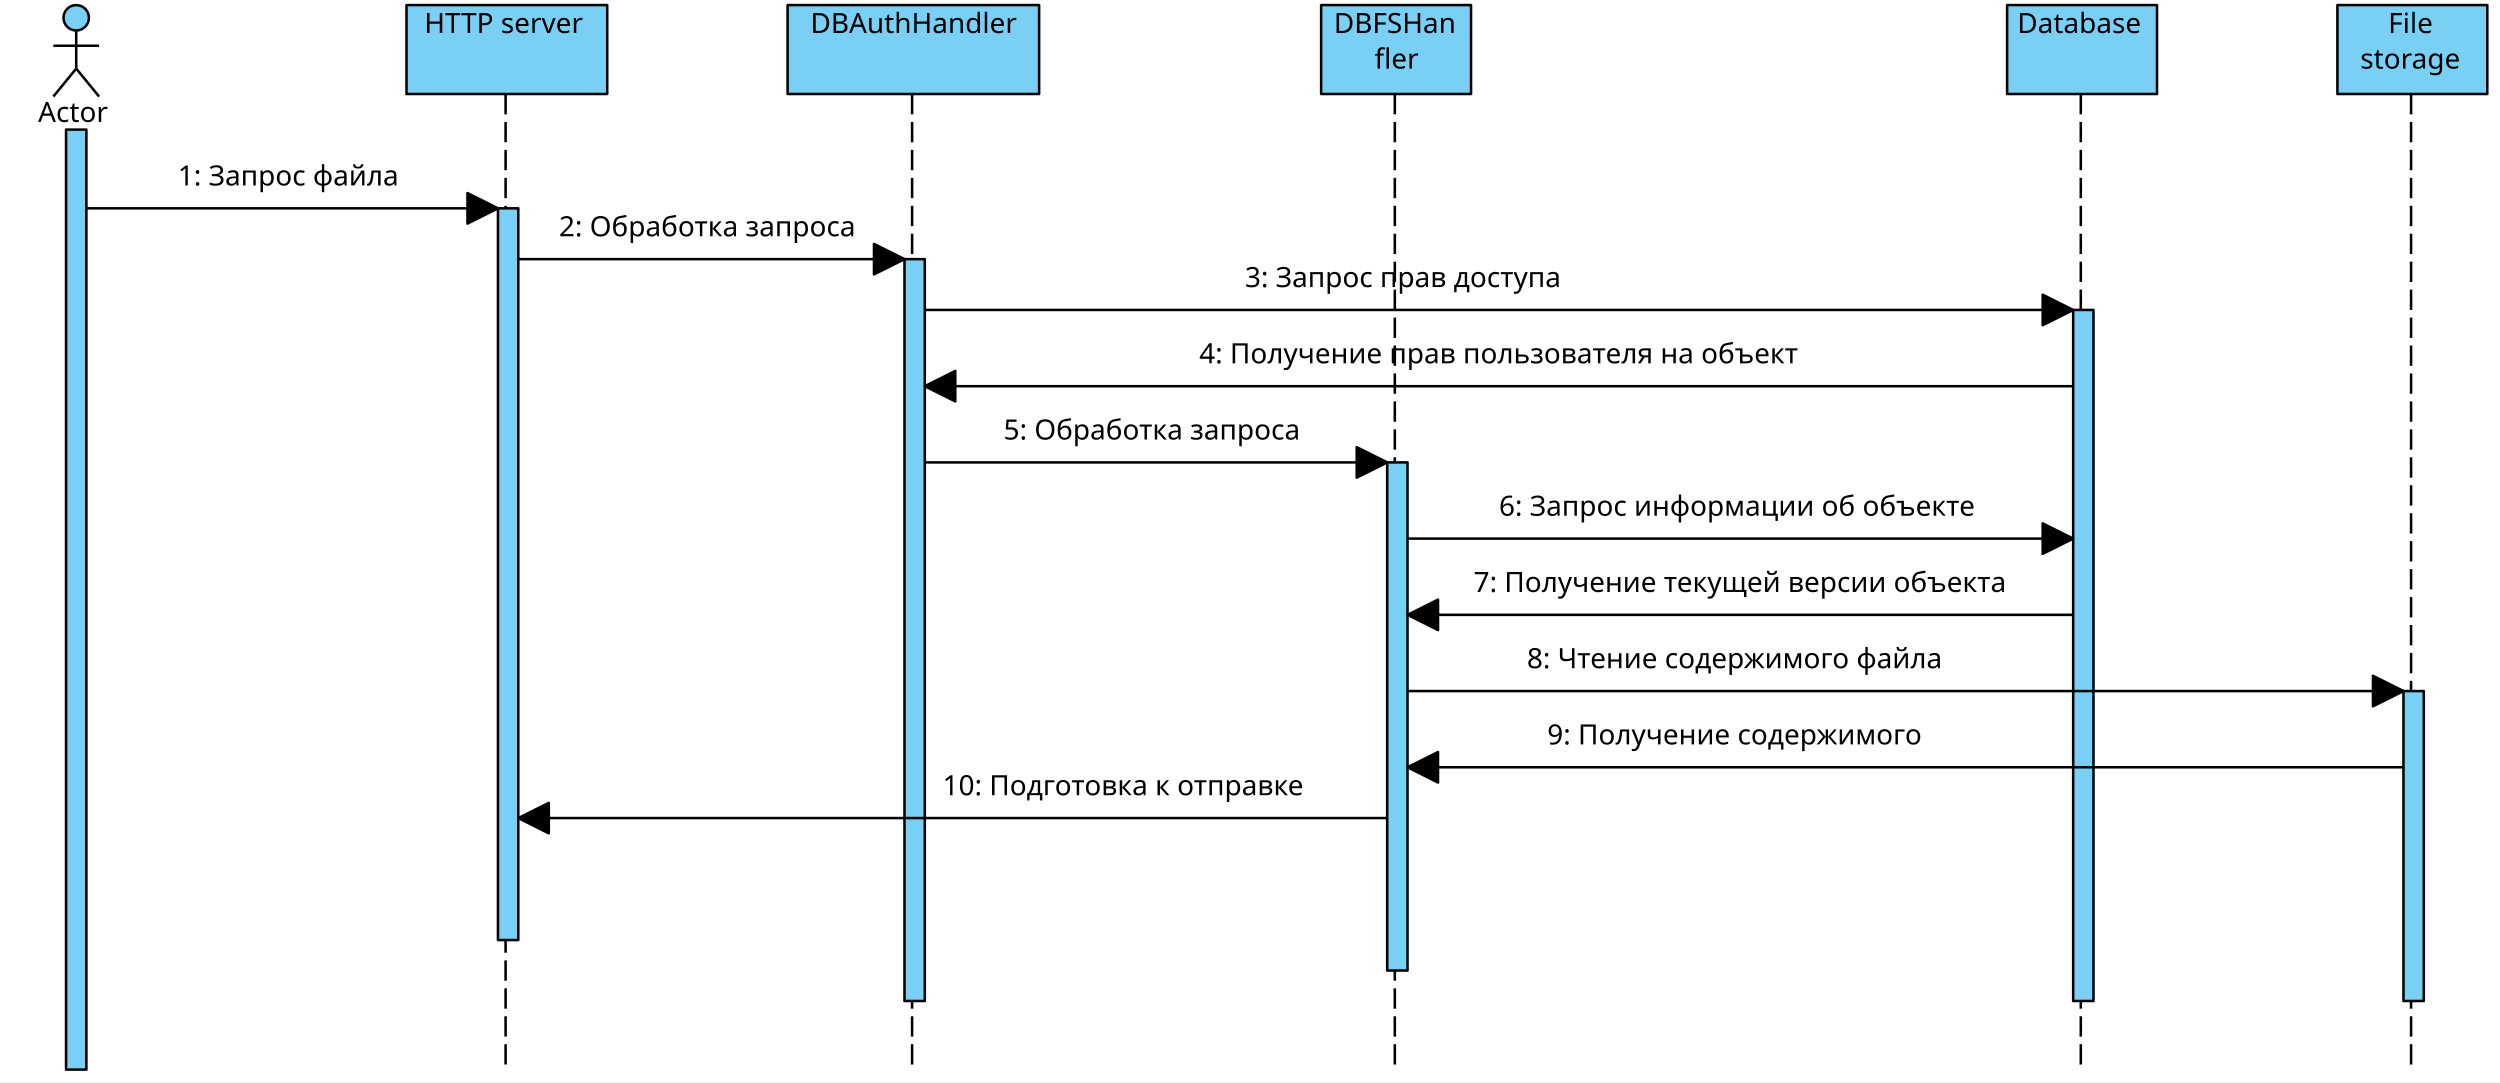
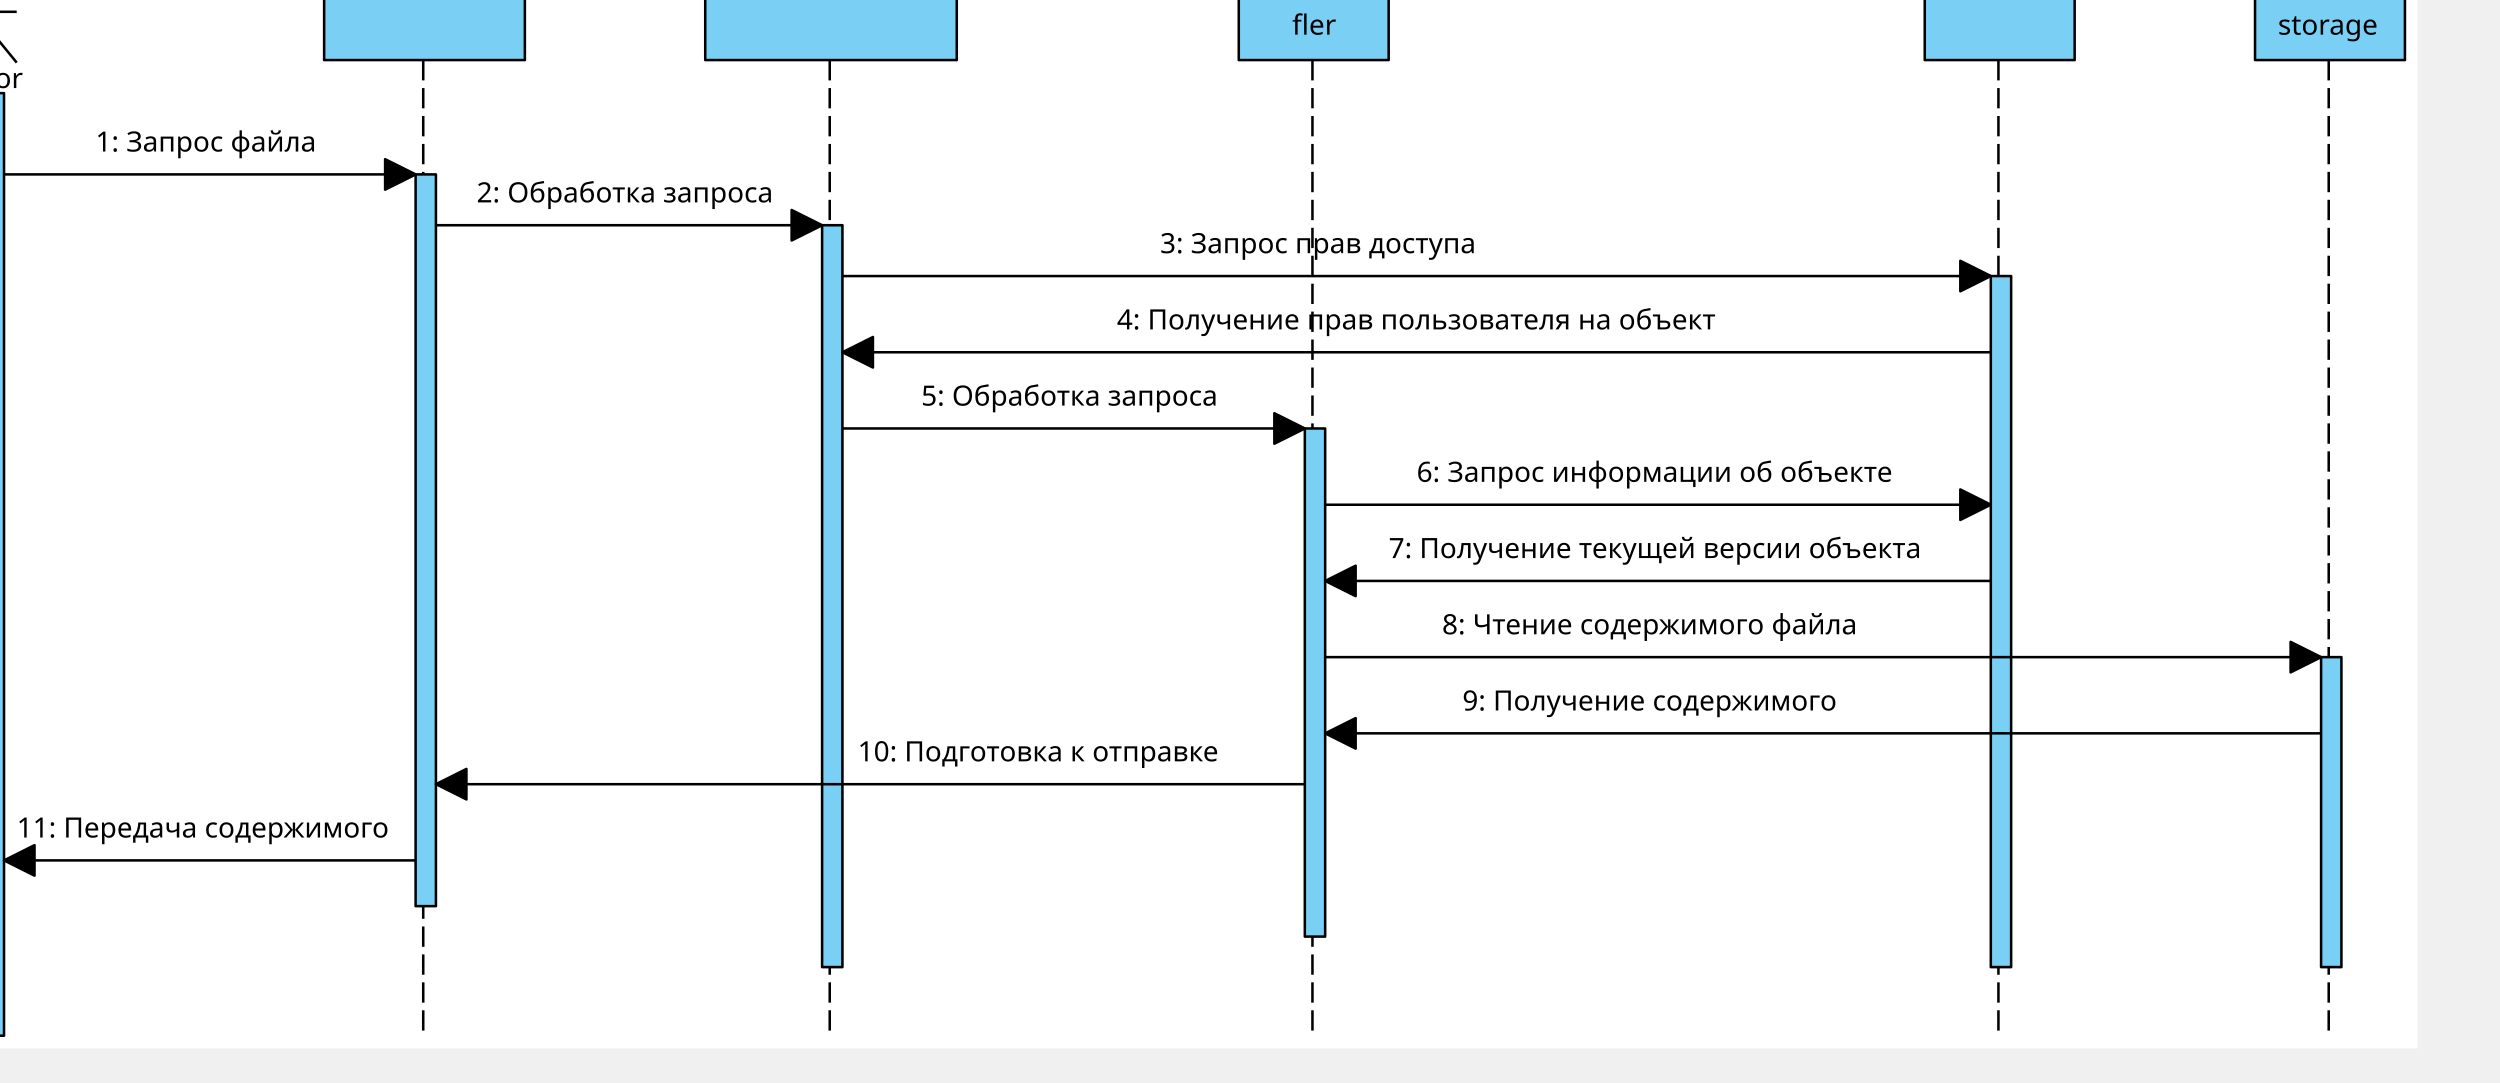
- <svg xmlns="http://www.w3.org/2000/svg" style="fill-opacity:1; color-rendering:auto; color-interpolation:auto; stroke:black; text-rendering:auto; stroke-linecap:square; stroke-miterlimit:10; stroke-opacity:1; shape-rendering:auto; fill:black; stroke-dasharray:none; font-weight:normal; stroke-width:1; font-family:'Dialog'; font-style:normal; stroke-linejoin:miter; font-size:12; stroke-dashoffset:0; image-rendering:auto;" width="984" height="426" id="svg3533" version="1.1">
-   <defs id="genericDefs" />
-   <g id="g3536">
+ <svg xmlns="http://www.w3.org/2000/svg" style="fill-opacity:1; color-rendering:auto; color-interpolation:auto; stroke:black; text-rendering:auto; stroke-linecap:square; stroke-miterlimit:10; stroke-opacity:1; shape-rendering:auto; fill:black; stroke-dasharray:none; font-weight:normal; stroke-width:1; font-family:'Dialog'; font-style:normal; stroke-linejoin:miter; font-size:12; stroke-dashoffset:0; image-rendering:auto;" width="984" height="426" id="svg3549" version="1.1">
+   <defs id="genericDefs">
    <defs id="defs1">
-       <clipPath clipPathUnits="userSpaceOnUse" id="clipPath1">
-         <path d="M-3 -3 L87 -3 L87 427 L-3 427 L-3 -3 Z" id="path3540" />
-       </clipPath>
-       <clipPath clipPathUnits="userSpaceOnUse" id="clipPath2">
-         <path d="M-3 -3 L107 -3 L107 427 L-3 427 L-3 -3 Z" id="path3543" />
-       </clipPath>
-       <clipPath clipPathUnits="userSpaceOnUse" id="clipPath3">
-         <path d="M-3 -3 L67 -3 L67 427 L-3 427 L-3 -3 Z" id="path3546" />
-       </clipPath>
-       <clipPath clipPathUnits="userSpaceOnUse" id="clipPath4">
-         <path d="M-3 -3 L15 -3 L15 295 L-3 295 L-3 -3 Z" id="path3549" />
-       </clipPath>
-       <clipPath clipPathUnits="userSpaceOnUse" id="clipPath5">
-         <path d="M-3 -3 L15 -3 L15 299 L-3 299 L-3 -3 Z" id="path3552" />
-       </clipPath>
-       <clipPath clipPathUnits="userSpaceOnUse" id="clipPath6">
-         <path d="M-3 -3 L15 -3 L15 279 L-3 279 L-3 -3 Z" id="path3555" />
-       </clipPath>
-       <clipPath clipPathUnits="userSpaceOnUse" id="clipPath7">
-         <path d="M-3 -3 L15 -3 L15 207 L-3 207 L-3 -3 Z" id="path3558" />
-       </clipPath>
-       <clipPath clipPathUnits="userSpaceOnUse" id="clipPath8">
-         <path d="M-3 -3 L15 -3 L15 129 L-3 129 L-3 -3 Z" id="path3561" />
-       </clipPath>
-       <clipPath clipPathUnits="userSpaceOnUse" id="clipPath9">
-         <path d="M-60 -28 L120 -28 L120 56 L-60 56 L-60 -28 Z" id="path3564" />
-       </clipPath>
-       <clipPath clipPathUnits="userSpaceOnUse" id="clipPath10">
-         <path d="M-60 -14 L120 -14 L120 28 L-60 28 L-60 -14 Z" id="path3567" />
-       </clipPath>
-       <clipPath clipPathUnits="userSpaceOnUse" id="clipPath11">
-         <path d="M-49 -14 L98 -14 L98 28 L-49 28 L-49 -14 Z" id="path3570" />
-       </clipPath>
-       <clipPath clipPathUnits="userSpaceOnUse" id="clipPath12">
-         <path d="M-100 -14 L200 -14 L200 28 L-100 28 L-100 -14 Z" id="path3573" />
-       </clipPath>
-       <clipPath clipPathUnits="userSpaceOnUse" id="clipPath13">
-         <path d="M-80 -14 L160 -14 L160 28 L-80 28 L-80 -14 Z" id="path3576" />
-       </clipPath>
-       <clipPath clipPathUnits="userSpaceOnUse" id="clipPath14">
-         <path d="M0 0 L266 0 L266 104 L0 104 L0 0 Z" id="path3579" />
-       </clipPath>
-       <clipPath clipPathUnits="userSpaceOnUse" id="clipPath15">
-         <path d="M0 0 L256 0 L256 104 L0 104 L0 0 Z" id="path3582" />
-       </clipPath>
-       <clipPath clipPathUnits="userSpaceOnUse" id="clipPath16">
-         <path d="M0 0 L556 0 L556 104 L0 104 L0 0 Z" id="path3585" />
-       </clipPath>
-       <clipPath clipPathUnits="userSpaceOnUse" id="clipPath17">
-         <path d="M0 0 L286 0 L286 104 L0 104 L0 0 Z" id="path3588" />
-       </clipPath>
-       <clipPath clipPathUnits="userSpaceOnUse" id="clipPath18">
-         <path d="M0 0 L366 0 L366 104 L0 104 L0 0 Z" id="path3591" />
-       </clipPath>
-       <clipPath clipPathUnits="userSpaceOnUse" id="clipPath19">
-         <path d="M0 0 L496 0 L496 104 L0 104 L0 0 Z" id="path3594" />
-       </clipPath>
-       <clipPath clipPathUnits="userSpaceOnUse" id="clipPath20">
-         <path d="M0 0 L446 0 L446 104 L0 104 L0 0 Z" id="path3597" />
-       </clipPath>
-       <clipPath clipPathUnits="userSpaceOnUse" id="clipPath21">
-         <path d="M-172 -14 L344 -14 L344 28 L-172 28 L-172 -14 Z" id="path3600" />
-       </clipPath>
-       <clipPath clipPathUnits="userSpaceOnUse" id="clipPath22">
-         <path d="M-169 -14 L338 -14 L338 28 L-169 28 L-169 -14 Z" id="path3603" />
-       </clipPath>
-       <clipPath clipPathUnits="userSpaceOnUse" id="clipPath23">
-         <path d="M-171 -14 L342 -14 L342 28 L-171 28 L-171 -14 Z" id="path3606" />
-       </clipPath>
-       <clipPath clipPathUnits="userSpaceOnUse" id="clipPath24">
-         <path d="M-188 -14 L376 -14 L376 28 L-188 28 L-188 -14 Z" id="path3609" />
-       </clipPath>
-       <clipPath clipPathUnits="userSpaceOnUse" id="clipPath25">
-         <path d="M-231 -14 L462 -14 L462 28 L-231 28 L-231 -14 Z" id="path3612" />
-       </clipPath>
-       <clipPath clipPathUnits="userSpaceOnUse" id="clipPath26">
-         <path d="M-210 -14 L420 -14 L420 28 L-210 28 L-210 -14 Z" id="path3615" />
-       </clipPath>
-       <clipPath clipPathUnits="userSpaceOnUse" id="clipPath27">
-         <path d="M-140 -14 L280 -14 L280 28 L-140 28 L-140 -14 Z" id="path3618" />
-       </clipPath>
-       <clipPath clipPathUnits="userSpaceOnUse" id="clipPath28">
-         <path d="M-256 -14 L512 -14 L512 28 L-256 28 L-256 -14 Z" id="path3621" />
-       </clipPath>
-       <clipPath clipPathUnits="userSpaceOnUse" id="clipPath29">
-         <path d="M-149 -14 L298 -14 L298 28 L-149 28 L-149 -14 Z" id="path3624" />
-       </clipPath>
-       <clipPath clipPathUnits="userSpaceOnUse" id="clipPath30">
-         <path d="M-110 -14 L220 -14 L220 28 L-110 28 L-110 -14 Z" id="path3627" />
+       <clipPath id="clipPath1" clipPathUnits="userSpaceOnUse">
+         <path id="path3556" d="M-3 -3 L87 -3 L87 427 L-3 427 L-3 -3 Z" />
+       </clipPath>
+       <clipPath id="clipPath2" clipPathUnits="userSpaceOnUse">
+         <path id="path3559" d="M-3 -3 L107 -3 L107 427 L-3 427 L-3 -3 Z" />
+       </clipPath>
+       <clipPath id="clipPath3" clipPathUnits="userSpaceOnUse">
+         <path id="path3562" d="M-3 -3 L67 -3 L67 427 L-3 427 L-3 -3 Z" />
+       </clipPath>
+       <clipPath id="clipPath4" clipPathUnits="userSpaceOnUse">
+         <path id="path3565" d="M-3 -3 L15 -3 L15 295 L-3 295 L-3 -3 Z" />
+       </clipPath>
+       <clipPath id="clipPath5" clipPathUnits="userSpaceOnUse">
+         <path id="path3568" d="M-3 -3 L15 -3 L15 299 L-3 299 L-3 -3 Z" />
+       </clipPath>
+       <clipPath id="clipPath6" clipPathUnits="userSpaceOnUse">
+         <path id="path3571" d="M-3 -3 L15 -3 L15 279 L-3 279 L-3 -3 Z" />
+       </clipPath>
+       <clipPath id="clipPath7" clipPathUnits="userSpaceOnUse">
+         <path id="path3574" d="M-3 -3 L15 -3 L15 207 L-3 207 L-3 -3 Z" />
+       </clipPath>
+       <clipPath id="clipPath8" clipPathUnits="userSpaceOnUse">
+         <path id="path3577" d="M-3 -3 L15 -3 L15 129 L-3 129 L-3 -3 Z" />
+       </clipPath>
+       <clipPath id="clipPath9" clipPathUnits="userSpaceOnUse">
+         <path id="path3580" d="M-60 -28 L120 -28 L120 56 L-60 56 L-60 -28 Z" />
+       </clipPath>
+       <clipPath id="clipPath10" clipPathUnits="userSpaceOnUse">
+         <path id="path3583" d="M-60 -14 L120 -14 L120 28 L-60 28 L-60 -14 Z" />
+       </clipPath>
+       <clipPath id="clipPath11" clipPathUnits="userSpaceOnUse">
+         <path id="path3586" d="M-48 -13 L96 -13 L96 26 L-48 26 L-48 -13 Z" />
+       </clipPath>
+       <clipPath id="clipPath12" clipPathUnits="userSpaceOnUse">
+         <path id="path3589" d="M-100 -14 L200 -14 L200 28 L-100 28 L-100 -14 Z" />
+       </clipPath>
+       <clipPath id="clipPath13" clipPathUnits="userSpaceOnUse">
+         <path id="path3592" d="M-80 -14 L160 -14 L160 28 L-80 28 L-80 -14 Z" />
+       </clipPath>
+       <clipPath id="clipPath14" clipPathUnits="userSpaceOnUse">
+         <path id="path3595" d="M0 0 L266 0 L266 104 L0 104 L0 0 Z" />
+       </clipPath>
+       <clipPath id="clipPath15" clipPathUnits="userSpaceOnUse">
+         <path id="path3598" d="M0 0 L256 0 L256 104 L0 104 L0 0 Z" />
+       </clipPath>
+       <clipPath id="clipPath16" clipPathUnits="userSpaceOnUse">
+         <path id="path3601" d="M0 0 L556 0 L556 104 L0 104 L0 0 Z" />
+       </clipPath>
+       <clipPath id="clipPath17" clipPathUnits="userSpaceOnUse">
+         <path id="path3604" d="M0 0 L286 0 L286 104 L0 104 L0 0 Z" />
+       </clipPath>
+       <clipPath id="clipPath18" clipPathUnits="userSpaceOnUse">
+         <path id="path3607" d="M0 0 L366 0 L366 104 L0 104 L0 0 Z" />
+       </clipPath>
+       <clipPath id="clipPath19" clipPathUnits="userSpaceOnUse">
+         <path id="path3610" d="M0 0 L496 0 L496 104 L0 104 L0 0 Z" />
+       </clipPath>
+       <clipPath id="clipPath20" clipPathUnits="userSpaceOnUse">
+         <path id="path3613" d="M0 0 L446 0 L446 104 L0 104 L0 0 Z" />
+       </clipPath>
+       <clipPath id="clipPath21" clipPathUnits="userSpaceOnUse">
+         <path id="path3616" d="M-172 -13 L344 -13 L344 26 L-172 26 L-172 -13 Z" />
+       </clipPath>
+       <clipPath id="clipPath22" clipPathUnits="userSpaceOnUse">
+         <path id="path3619" d="M-168 -13 L336 -13 L336 26 L-168 26 L-168 -13 Z" />
+       </clipPath>
+       <clipPath id="clipPath23" clipPathUnits="userSpaceOnUse">
+         <path id="path3622" d="M-171 -13 L342 -13 L342 26 L-171 26 L-171 -13 Z" />
+       </clipPath>
+       <clipPath id="clipPath24" clipPathUnits="userSpaceOnUse">
+         <path id="path3625" d="M-187 -13 L374 -13 L374 26 L-187 26 L-187 -13 Z" />
+       </clipPath>
+       <clipPath id="clipPath25" clipPathUnits="userSpaceOnUse">
+         <path id="path3628" d="M-231 -13 L462 -13 L462 26 L-231 26 L-231 -13 Z" />
+       </clipPath>
+       <clipPath id="clipPath26" clipPathUnits="userSpaceOnUse">
+         <path id="path3631" d="M-210 -13 L420 -13 L420 26 L-210 26 L-210 -13 Z" />
+       </clipPath>
+       <clipPath id="clipPath27" clipPathUnits="userSpaceOnUse">
+         <path id="path3634" d="M-140 -13 L280 -13 L280 26 L-140 26 L-140 -13 Z" />
+       </clipPath>
+       <clipPath id="clipPath28" clipPathUnits="userSpaceOnUse">
+         <path id="path3637" d="M-256 -13 L512 -13 L512 26 L-256 26 L-256 -13 Z" />
+       </clipPath>
+       <clipPath id="clipPath29" clipPathUnits="userSpaceOnUse">
+         <path id="path3640" d="M-148 -13 L296 -13 L296 26 L-148 26 L-148 -13 Z" />
+       </clipPath>
+       <clipPath id="clipPath30" clipPathUnits="userSpaceOnUse">
+         <path id="path3643" d="M-110 -13 L220 -13 L220 26 L-110 26 L-110 -13 Z" />
      </clipPath>
    </defs>
-     <g style="fill:white; text-rendering:geometricPrecision; stroke:white;" id="g3629">
-       <rect x="0" y="0" width="984" style="stroke:none;" height="426" id="rect3631" />
-     </g>
-     <g transform="translate(160,2)" style="font-size:11; fill:rgb(122,207,245); text-rendering:geometricPrecision; font-family:sans-serif; stroke:rgb(122,207,245);" id="g3633">
-       <rect x="0" y="0" width="79" style="clip-path:url(#clipPath1); stroke:none;" height="35" id="rect3635" clip-path="url(#clipPath1)" />
-     </g>
-     <g transform="translate(160,2)" style="font-size:11; stroke-linecap:butt; text-rendering:geometricPrecision; font-family:sans-serif; stroke-linejoin:round; stroke-miterlimit:0;" id="g3637">
-       <rect x="0" y="0" width="79" style="clip-path:url(#clipPath1); fill:none;" height="35" id="rect3639" clip-path="url(#clipPath1)" />
-       <line x1="39" x2="39" y1="35" style="clip-path:url(#clipPath1); fill:none; stroke-linejoin:bevel; stroke-dasharray:8,3;" y2="420" id="line3641" clip-path="url(#clipPath1)" />
-     </g>
-     <g transform="translate(310,2)" style="font-size:11; fill:rgb(122,207,245); text-rendering:geometricPrecision; font-family:sans-serif; stroke:rgb(122,207,245);" id="g3643">
-       <rect x="0" y="0" width="99" style="clip-path:url(#clipPath2); stroke:none;" height="35" id="rect3645" clip-path="url(#clipPath2)" />
-     </g>
-     <g transform="translate(310,2)" style="font-size:11; stroke-linecap:butt; text-rendering:geometricPrecision; font-family:sans-serif; stroke-linejoin:round; stroke-miterlimit:0;" id="g3647">
-       <rect x="0" y="0" width="99" style="clip-path:url(#clipPath2); fill:none;" height="35" id="rect3649" clip-path="url(#clipPath2)" />
-       <line x1="49" x2="49" y1="35" style="clip-path:url(#clipPath2); fill:none; stroke-linejoin:bevel; stroke-dasharray:8,3;" y2="420" id="line3651" clip-path="url(#clipPath2)" />
-     </g>
-     <g transform="translate(520,2)" style="font-size:11; fill:rgb(122,207,245); text-rendering:geometricPrecision; font-family:sans-serif; stroke:rgb(122,207,245);" id="g3653">
-       <rect x="0" y="0" width="59" style="clip-path:url(#clipPath3); stroke:none;" height="35" id="rect3655" clip-path="url(#clipPath3)" />
-     </g>
-     <g transform="translate(520,2)" style="font-size:11; stroke-linecap:butt; text-rendering:geometricPrecision; font-family:sans-serif; stroke-linejoin:round; stroke-miterlimit:0;" id="g3657">
-       <rect x="0" y="0" width="59" style="clip-path:url(#clipPath3); fill:none;" height="35" id="rect3659" clip-path="url(#clipPath3)" />
-       <line x1="29" x2="29" y1="35" style="clip-path:url(#clipPath3); fill:none; stroke-linejoin:bevel; stroke-dasharray:8,3;" y2="420" id="line3661" clip-path="url(#clipPath3)" />
-     </g>
-     <g transform="translate(0,2)" style="font-size:11; fill:rgb(122,207,245); text-rendering:geometricPrecision; font-family:sans-serif; stroke:rgb(122,207,245);" id="g3663">
-       <circle style="clip-path:url(#clipPath3); stroke:none;" r="5" cx="30" cy="5" id="circle3665" clip-path="url(#clipPath3)" d="m 35,5 c 0,2.761 -2.239,5 -5,5 -2.761,0 -5,-2.239 -5,-5 0,-2.761 2.239,-5 5,-5 2.761,0 5,2.239 5,5 z" />
-       <rect x="26" y="49" width="8" style="clip-path:url(#clipPath3); stroke:none;" height="370" id="rect3667" clip-path="url(#clipPath3)" />
-     </g>
-     <g transform="translate(0,2)" style="font-size:11; stroke-linecap:butt; text-rendering:geometricPrecision; font-family:sans-serif; stroke-linejoin:round; stroke-miterlimit:0;" id="g3669">
-       <circle style="fill:none; clip-path:url(#clipPath3);" r="5" cx="30" cy="5" id="circle3671" clip-path="url(#clipPath3)" d="m 35,5 c 0,2.761 -2.239,5 -5,5 -2.761,0 -5,-2.239 -5,-5 0,-2.761 2.239,-5 5,-5 2.761,0 5,2.239 5,5 z" />
-       <rect x="26" y="49" width="8" style="clip-path:url(#clipPath3); fill:none;" height="370" id="rect3673" clip-path="url(#clipPath3)" />
-       <line x1="30" x2="30" y1="10" style="clip-path:url(#clipPath3); fill:none;" y2="25" id="line3675" clip-path="url(#clipPath3)" />
-       <line x1="30" x2="21" y1="25" style="clip-path:url(#clipPath3); fill:none;" y2="36" id="line3677" clip-path="url(#clipPath3)" />
-       <line x1="30" x2="39" y1="25" style="clip-path:url(#clipPath3); fill:none;" y2="36" id="line3679" clip-path="url(#clipPath3)" />
-       <line x1="21" x2="39" y1="16" style="clip-path:url(#clipPath3); fill:none;" y2="16" id="line3681" clip-path="url(#clipPath3)" />
-     </g>
-     <g transform="translate(790,2)" style="font-size:11; fill:rgb(122,207,245); text-rendering:geometricPrecision; font-family:sans-serif; stroke:rgb(122,207,245);" id="g3683">
-       <rect x="0" y="0" width="59" style="clip-path:url(#clipPath3); stroke:none;" height="35" id="rect3685" clip-path="url(#clipPath3)" />
-     </g>
-     <g transform="translate(790,2)" style="font-size:11; stroke-linecap:butt; text-rendering:geometricPrecision; font-family:sans-serif; stroke-linejoin:round; stroke-miterlimit:0;" id="g3687">
-       <rect x="0" y="0" width="59" style="clip-path:url(#clipPath3); fill:none;" height="35" id="rect3689" clip-path="url(#clipPath3)" />
-       <line x1="29" x2="29" y1="35" style="clip-path:url(#clipPath3); fill:none; stroke-linejoin:bevel; stroke-dasharray:8,3;" y2="420" id="line3691" clip-path="url(#clipPath3)" />
-     </g>
-     <g transform="translate(920,2)" style="font-size:11; fill:rgb(122,207,245); text-rendering:geometricPrecision; font-family:sans-serif; stroke:rgb(122,207,245);" id="g3693">
-       <rect x="0" y="0" width="59" style="clip-path:url(#clipPath3); stroke:none;" height="35" id="rect3695" clip-path="url(#clipPath3)" />
-     </g>
-     <g transform="translate(920,2)" style="font-size:11; stroke-linecap:butt; text-rendering:geometricPrecision; font-family:sans-serif; stroke-linejoin:round; stroke-miterlimit:0;" id="g3697">
-       <rect x="0" y="0" width="59" style="clip-path:url(#clipPath3); fill:none;" height="35" id="rect3699" clip-path="url(#clipPath3)" />
-       <line x1="29" x2="29" y1="35" style="clip-path:url(#clipPath3); fill:none; stroke-linejoin:bevel; stroke-dasharray:8,3;" y2="420" id="line3701" clip-path="url(#clipPath3)" />
-     </g>
-     <g transform="translate(196,82)" style="font-size:11; fill:rgb(122,207,245); text-rendering:geometricPrecision; font-family:sans-serif; stroke:rgb(122,207,245);" id="g3703">
-       <rect x="0" y="0" width="8" style="clip-path:url(#clipPath4); stroke:none;" height="288" id="rect3705" clip-path="url(#clipPath4)" />
-     </g>
-     <g transform="translate(196,82)" style="font-size:11; stroke-linecap:butt; text-rendering:geometricPrecision; font-family:sans-serif; stroke-linejoin:round; stroke-miterlimit:0;" id="g3707">
-       <rect x="0" y="0" width="8" style="clip-path:url(#clipPath4); fill:none;" height="288" id="rect3709" clip-path="url(#clipPath4)" />
-     </g>
-     <g transform="translate(356,102)" style="font-size:11; fill:rgb(122,207,245); text-rendering:geometricPrecision; font-family:sans-serif; stroke:rgb(122,207,245);" id="g3711">
-       <rect x="0" y="0" width="8" style="clip-path:url(#clipPath5); stroke:none;" height="292" id="rect3713" clip-path="url(#clipPath5)" />
-     </g>
-     <g transform="translate(356,102)" style="font-size:11; stroke-linecap:butt; text-rendering:geometricPrecision; font-family:sans-serif; stroke-linejoin:round; stroke-miterlimit:0;" id="g3715">
-       <rect x="0" y="0" width="8" style="clip-path:url(#clipPath5); fill:none;" height="292" id="rect3717" clip-path="url(#clipPath5)" />
-     </g>
-     <g transform="translate(816,122)" style="font-size:11; fill:rgb(122,207,245); text-rendering:geometricPrecision; font-family:sans-serif; stroke:rgb(122,207,245);" id="g3719">
-       <rect x="0" y="0" width="8" style="clip-path:url(#clipPath6); stroke:none;" height="272" id="rect3721" clip-path="url(#clipPath6)" />
-     </g>
-     <g transform="translate(816,122)" style="font-size:11; stroke-linecap:butt; text-rendering:geometricPrecision; font-family:sans-serif; stroke-linejoin:round; stroke-miterlimit:0;" id="g3723">
-       <rect x="0" y="0" width="8" style="clip-path:url(#clipPath6); fill:none;" height="272" id="rect3725" clip-path="url(#clipPath6)" />
-     </g>
-     <g transform="translate(546,182)" style="font-size:11; fill:rgb(122,207,245); text-rendering:geometricPrecision; font-family:sans-serif; stroke:rgb(122,207,245);" id="g3727">
-       <rect x="0" y="0" width="8" style="clip-path:url(#clipPath7); stroke:none;" height="200" id="rect3729" clip-path="url(#clipPath7)" />
-     </g>
-     <g transform="translate(546,182)" style="font-size:11; stroke-linecap:butt; text-rendering:geometricPrecision; font-family:sans-serif; stroke-linejoin:round; stroke-miterlimit:0;" id="g3731">
-       <rect x="0" y="0" width="8" style="clip-path:url(#clipPath7); fill:none;" height="200" id="rect3733" clip-path="url(#clipPath7)" />
-     </g>
-     <g transform="translate(946,272)" style="font-size:11; fill:rgb(122,207,245); text-rendering:geometricPrecision; font-family:sans-serif; stroke:rgb(122,207,245);" id="g3735">
-       <rect x="0" y="0" width="8" style="clip-path:url(#clipPath8); stroke:none;" height="122" id="rect3737" clip-path="url(#clipPath8)" />
-     </g>
-     <g transform="translate(946,272)" style="font-size:11; stroke-linecap:butt; text-rendering:geometricPrecision; font-family:sans-serif; stroke-linejoin:round; stroke-miterlimit:0;" id="g3739">
-       <rect x="0" y="0" width="8" style="clip-path:url(#clipPath8); fill:none;" height="122" id="rect3741" clip-path="url(#clipPath8)" />
-     </g>
-     <g style="text-rendering:geometricPrecision; font-size:11; font-family:sans-serif;" transform="translate(920,2)" id="g3743">
-       <text x="20" y="11" style="clip-path:url(#clipPath9); stroke:none;" xml:space="preserve" id="text3745" clip-path="url(#clipPath9)">File</text>
-       <text x="9" y="25" style="clip-path:url(#clipPath9); stroke:none;" xml:space="preserve" id="text3747" clip-path="url(#clipPath9)">storage</text>
-     </g>
-     <g style="text-rendering:geometricPrecision; font-size:11; font-family:sans-serif;" transform="translate(790,2)" id="g3749">
-       <text x="4" y="11" style="clip-path:url(#clipPath10); stroke:none;" xml:space="preserve" id="text3751" clip-path="url(#clipPath10)">Database</text>
-     </g>
-     <g style="text-rendering:geometricPrecision; font-size:11; font-family:sans-serif;" transform="translate(6,37)" id="g3753">
-       <text x="9" y="11" style="clip-path:url(#clipPath11); stroke:none;" xml:space="preserve" id="text3755" clip-path="url(#clipPath11)">Actor</text>
-     </g>
-     <g style="text-rendering:geometricPrecision; font-size:11; font-family:sans-serif;" transform="translate(520,2)" id="g3757">
-       <text x="5" y="11" style="clip-path:url(#clipPath9); stroke:none;" xml:space="preserve" id="text3759" clip-path="url(#clipPath9)">DBFSHan</text>
-       <text x="21" y="25" style="clip-path:url(#clipPath9); stroke:none;" xml:space="preserve" id="text3761" clip-path="url(#clipPath9)">fler</text>
-     </g>
-     <g style="text-rendering:geometricPrecision; font-size:11; font-family:sans-serif;" transform="translate(310,2)" id="g3763">
-       <text x="9" y="11" style="clip-path:url(#clipPath12); stroke:none;" xml:space="preserve" id="text3765" clip-path="url(#clipPath12)">DBAuthHandler</text>
-     </g>
-     <g style="text-rendering:geometricPrecision; font-size:11; font-family:sans-serif;" transform="translate(160,2)" id="g3767">
-       <text x="7" y="11" style="clip-path:url(#clipPath13); stroke:none;" xml:space="preserve" id="text3769" clip-path="url(#clipPath13)">HTTP server</text>
-     </g>
-     <g transform="translate(-16,32)" style="font-size:11; stroke-linecap:butt; text-rendering:geometricPrecision; font-family:sans-serif; stroke-linejoin:round;" id="g3771">
-       <line x1="50" x2="212" y1="50" style="clip-path:url(#clipPath14); fill:none;" y2="50" id="line3773" clip-path="url(#clipPath14)" />
-       <polygon style="clip-path:url(#clipPath14); stroke:none;" points=" 212 50 200 44 200 56" id="polygon3775" clip-path="url(#clipPath14)" />
-       <polygon style="fill:none; clip-path:url(#clipPath14);" points=" 212 50 200 44 200 56" id="polygon3777" clip-path="url(#clipPath14)" />
-     </g>
-     <g transform="translate(154,52)" style="font-size:11; stroke-linecap:butt; text-rendering:geometricPrecision; font-family:sans-serif; stroke-linejoin:round;" id="g3779">
-       <line x1="50" x2="202" y1="50" style="clip-path:url(#clipPath15); fill:none;" y2="50" id="line3781" clip-path="url(#clipPath15)" />
-       <polygon style="clip-path:url(#clipPath15); stroke:none;" points=" 202 50 190 44 190 56" id="polygon3783" clip-path="url(#clipPath15)" />
-       <polygon style="fill:none; clip-path:url(#clipPath15);" points=" 202 50 190 44 190 56" id="polygon3785" clip-path="url(#clipPath15)" />
-     </g>
-     <g transform="translate(314,72)" style="font-size:11; stroke-linecap:butt; text-rendering:geometricPrecision; font-family:sans-serif; stroke-linejoin:round;" id="g3787">
-       <line x1="50" x2="502" y1="50" style="clip-path:url(#clipPath16); fill:none;" y2="50" id="line3789" clip-path="url(#clipPath16)" />
-       <polygon style="clip-path:url(#clipPath16); stroke:none;" points=" 502 50 490 44 490 56" id="polygon3791" clip-path="url(#clipPath16)" />
-       <polygon style="fill:none; clip-path:url(#clipPath16);" points=" 502 50 490 44 490 56" id="polygon3793" clip-path="url(#clipPath16)" />
-     </g>
-     <g transform="translate(314,102)" style="font-size:11; stroke-linecap:butt; text-rendering:geometricPrecision; font-family:sans-serif; stroke-linejoin:round;" id="g3795">
-       <line x1="502" x2="50" y1="50" style="clip-path:url(#clipPath16); fill:none;" y2="50" id="line3797" clip-path="url(#clipPath16)" />
-       <polygon style="clip-path:url(#clipPath16); stroke:none;" points=" 50 50 62 56 62 44" id="polygon3799" clip-path="url(#clipPath16)" />
-       <polygon style="fill:none; clip-path:url(#clipPath16);" points=" 50 50 62 56 62 44" id="polygon3801" clip-path="url(#clipPath16)" />
-     </g>
-     <g transform="translate(314,132)" style="font-size:11; stroke-linecap:butt; text-rendering:geometricPrecision; font-family:sans-serif; stroke-linejoin:round;" id="g3803">
-       <line x1="50" x2="232" y1="50" style="clip-path:url(#clipPath17); fill:none;" y2="50" id="line3805" clip-path="url(#clipPath17)" />
-       <polygon style="clip-path:url(#clipPath17); stroke:none;" points=" 232 50 220 44 220 56" id="polygon3807" clip-path="url(#clipPath17)" />
-       <polygon style="fill:none; clip-path:url(#clipPath17);" points=" 232 50 220 44 220 56" id="polygon3809" clip-path="url(#clipPath17)" />
-     </g>
-     <g transform="translate(504,162)" style="font-size:11; stroke-linecap:butt; text-rendering:geometricPrecision; font-family:sans-serif; stroke-linejoin:round;" id="g3811">
-       <line x1="50" x2="312" y1="50" style="clip-path:url(#clipPath18); fill:none;" y2="50" id="line3813" clip-path="url(#clipPath18)" />
-       <polygon style="clip-path:url(#clipPath18); stroke:none;" points=" 312 50 300 44 300 56" id="polygon3815" clip-path="url(#clipPath18)" />
-       <polygon style="fill:none; clip-path:url(#clipPath18);" points=" 312 50 300 44 300 56" id="polygon3817" clip-path="url(#clipPath18)" />
-     </g>
-     <g transform="translate(504,192)" style="font-size:11; stroke-linecap:butt; text-rendering:geometricPrecision; font-family:sans-serif; stroke-linejoin:round;" id="g3819">
-       <line x1="312" x2="50" y1="50" style="clip-path:url(#clipPath18); fill:none;" y2="50" id="line3821" clip-path="url(#clipPath18)" />
-       <polygon style="clip-path:url(#clipPath18); stroke:none;" points=" 50 50 62 56 62 44" id="polygon3823" clip-path="url(#clipPath18)" />
-       <polygon style="fill:none; clip-path:url(#clipPath18);" points=" 50 50 62 56 62 44" id="polygon3825" clip-path="url(#clipPath18)" />
-     </g>
-     <g transform="translate(504,222)" style="font-size:11; stroke-linecap:butt; text-rendering:geometricPrecision; font-family:sans-serif; stroke-linejoin:round;" id="g3827">
-       <line x1="50" x2="442" y1="50" style="clip-path:url(#clipPath19); fill:none;" y2="50" id="line3829" clip-path="url(#clipPath19)" />
-       <polygon style="clip-path:url(#clipPath19); stroke:none;" points=" 442 50 430 44 430 56" id="polygon3831" clip-path="url(#clipPath19)" />
-       <polygon style="fill:none; clip-path:url(#clipPath19);" points=" 442 50 430 44 430 56" id="polygon3833" clip-path="url(#clipPath19)" />
-     </g>
-     <g transform="translate(504,252)" style="font-size:11; stroke-linecap:butt; text-rendering:geometricPrecision; font-family:sans-serif; stroke-linejoin:round;" id="g3835">
-       <line x1="442" x2="50" y1="50" style="clip-path:url(#clipPath19); fill:none;" y2="50" id="line3837" clip-path="url(#clipPath19)" />
-       <polygon style="clip-path:url(#clipPath19); stroke:none;" points=" 50 50 62 56 62 44" id="polygon3839" clip-path="url(#clipPath19)" />
-       <polygon style="fill:none; clip-path:url(#clipPath19);" points=" 50 50 62 56 62 44" id="polygon3841" clip-path="url(#clipPath19)" />
-     </g>
-     <g transform="translate(154,272)" style="font-size:11; stroke-linecap:butt; text-rendering:geometricPrecision; font-family:sans-serif; stroke-linejoin:round;" id="g3843">
-       <line x1="392" x2="50" y1="50" style="clip-path:url(#clipPath20); fill:none;" y2="50" id="line3845" clip-path="url(#clipPath20)" />
-       <polygon style="clip-path:url(#clipPath20); stroke:none;" points=" 50 50 62 56 62 44" id="polygon3847" clip-path="url(#clipPath20)" />
-       <polygon style="fill:none; clip-path:url(#clipPath20);" points=" 50 50 62 56 62 44" id="polygon3849" clip-path="url(#clipPath20)" />
-     </g>
-     <g style="text-rendering:geometricPrecision; font-size:11; font-family:sans-serif;" transform="translate(360,302)" id="g3863">
-       <text x="11" y="11" style="clip-path:url(#clipPath22); stroke:none;" xml:space="preserve" id="text3865" clip-path="url(#clipPath22)">10: Подготовка к отправке</text>
-     </g>
-     <g style="text-rendering:geometricPrecision; font-size:11; font-family:sans-serif;" transform="translate(599,282)" id="g3867">
-       <text x="10" y="11" style="clip-path:url(#clipPath23); stroke:none;" xml:space="preserve" id="text3869" clip-path="url(#clipPath23)">9: Получение содержимого</text>
-     </g>
-     <g style="text-rendering:geometricPrecision; font-size:11; font-family:sans-serif;" transform="translate(590,252)" id="g3871">
-       <text x="11" y="11" style="clip-path:url(#clipPath24); stroke:none;" xml:space="preserve" id="text3873" clip-path="url(#clipPath24)">8: Чтение содержимого файла</text>
-     </g>
-     <g style="text-rendering:geometricPrecision; font-size:11; font-family:sans-serif;" transform="translate(569,222)" id="g3875">
-       <text x="11" y="11" style="clip-path:url(#clipPath25); stroke:none;" xml:space="preserve" id="text3877" clip-path="url(#clipPath25)">7: Получение текущей версии объекта</text>
-     </g>
-     <g style="text-rendering:geometricPrecision; font-size:11; font-family:sans-serif;" transform="translate(580,192)" id="g3879">
-       <text x="10" y="11" style="clip-path:url(#clipPath26); stroke:none;" xml:space="preserve" id="text3881" clip-path="url(#clipPath26)">6: Запрос информации об объекте</text>
-     </g>
-     <g style="text-rendering:geometricPrecision; font-size:11; font-family:sans-serif;" transform="translate(385,162)" id="g3883">
-       <text x="10" y="11" style="clip-path:url(#clipPath27); stroke:none;" xml:space="preserve" id="text3885" clip-path="url(#clipPath27)">5: Обработка запроса</text>
-     </g>
-     <g style="text-rendering:geometricPrecision; font-size:11; font-family:sans-serif;" transform="translate(461,132)" id="g3887">
-       <text x="11" y="11" style="clip-path:url(#clipPath28); stroke:none;" xml:space="preserve" id="text3889" clip-path="url(#clipPath28)">4: Получение прав пользователя на объект</text>
-     </g>
-     <g style="text-rendering:geometricPrecision; font-size:11; font-family:sans-serif;" transform="translate(480,102)" id="g3891">
-       <text x="10" y="11" style="clip-path:url(#clipPath29); stroke:none;" xml:space="preserve" id="text3893" clip-path="url(#clipPath29)">3: Запрос прав доступа</text>
-     </g>
-     <g style="text-rendering:geometricPrecision; font-size:11; font-family:sans-serif;" transform="translate(210,82)" id="g3895">
-       <text x="10" y="11" style="clip-path:url(#clipPath27); stroke:none;" xml:space="preserve" id="text3897" clip-path="url(#clipPath27)">2: Обработка запроса</text>
-     </g>
-     <g style="text-rendering:geometricPrecision; font-size:11; font-family:sans-serif;" transform="translate(60,62)" id="g3899">
-       <text x="10" y="11" style="clip-path:url(#clipPath30); stroke:none;" xml:space="preserve" id="text3901" clip-path="url(#clipPath30)">1: Запрос файла</text>
-     </g>
+   </defs>
+   <g id="g3645" style="fill:#ffffff;stroke:#ffffff" transform="translate(-32.4186,-13.34884)">
+     <rect id="rect3647" height="426" style="stroke:none" width="984" y="0" x="0" />
+   </g>
+   <g id="g3649" style="font-size:11px;fill:#7acff5;stroke:#7acff5;font-family:sans-serif" transform="translate(127.5814,-11.34884)">
+     <rect clip-path="url(#clipPath1)" id="rect3651" height="35" style="stroke:none" width="79" y="0" x="0" />
+   </g>
+   <g id="g3653" style="font-size:11px;stroke-linecap:butt;stroke-linejoin:round;stroke-miterlimit:0;font-family:sans-serif" transform="translate(127.5814,-11.34884)">
+     <rect clip-path="url(#clipPath1)" id="rect3655" height="35" style="fill:none" width="79" y="0" x="0" />
+     <line clip-path="url(#clipPath1)" id="line3657" y2="420" style="fill:none;stroke-linejoin:bevel;stroke-dasharray:8, 3" y1="35" x2="39" x1="39" />
+   </g>
+   <g id="g3659" style="font-size:11px;fill:#7acff5;stroke:#7acff5;font-family:sans-serif" transform="translate(277.5814,-11.34884)">
+     <rect clip-path="url(#clipPath2)" id="rect3661" height="35" style="stroke:none" width="99" y="0" x="0" />
+   </g>
+   <g id="g3663" style="font-size:11px;stroke-linecap:butt;stroke-linejoin:round;stroke-miterlimit:0;font-family:sans-serif" transform="translate(277.5814,-11.34884)">
+     <rect clip-path="url(#clipPath2)" id="rect3665" height="35" style="fill:none" width="99" y="0" x="0" />
+     <line clip-path="url(#clipPath2)" id="line3667" y2="420" style="fill:none;stroke-linejoin:bevel;stroke-dasharray:8, 3" y1="35" x2="49" x1="49" />
+   </g>
+   <g id="g3669" style="font-size:11px;fill:#7acff5;stroke:#7acff5;font-family:sans-serif" transform="translate(487.5814,-11.34884)">
+     <rect clip-path="url(#clipPath3)" id="rect3671" height="35" style="stroke:none" width="59" y="0" x="0" />
+   </g>
+   <g id="g3673" style="font-size:11px;stroke-linecap:butt;stroke-linejoin:round;stroke-miterlimit:0;font-family:sans-serif" transform="translate(487.5814,-11.34884)">
+     <rect clip-path="url(#clipPath3)" id="rect3675" height="35" style="fill:none" width="59" y="0" x="0" />
+     <line clip-path="url(#clipPath3)" id="line3677" y2="420" style="fill:none;stroke-linejoin:bevel;stroke-dasharray:8, 3" y1="35" x2="29" x1="29" />
+   </g>
+   <g id="g3679" style="font-size:11px;fill:#7acff5;stroke:#7acff5;font-family:sans-serif" transform="translate(-32.4186,-11.34884)">
+     <circle d="m 35,5 c 0,2.761 -2.239,5 -5,5 -2.761,0 -5,-2.239 -5,-5 0,-2.761 2.239,-5 5,-5 2.761,0 5,2.239 5,5 z" clip-path="url(#clipPath3)" id="circle3681" cy="5" cx="30" r="5" style="stroke:none" />
+     <rect clip-path="url(#clipPath3)" id="rect3683" height="371" style="stroke:none" width="8" y="48" x="26" />
+   </g>
+   <g id="g3685" style="font-size:11px;stroke-linecap:butt;stroke-linejoin:round;stroke-miterlimit:0;font-family:sans-serif" transform="translate(-32.4186,-11.34884)">
+     <circle d="m 35,5 c 0,2.761 -2.239,5 -5,5 -2.761,0 -5,-2.239 -5,-5 0,-2.761 2.239,-5 5,-5 2.761,0 5,2.239 5,5 z" clip-path="url(#clipPath3)" id="circle3687" cy="5" cx="30" r="5" style="fill:none" />
+     <rect clip-path="url(#clipPath3)" id="rect3689" height="371" style="fill:none" width="8" y="48" x="26" />
+     <line clip-path="url(#clipPath3)" id="line3691" y2="25" style="fill:none" y1="10" x2="30" x1="30" />
+     <line clip-path="url(#clipPath3)" id="line3693" y2="36" style="fill:none" y1="25" x2="21" x1="30" />
+     <line clip-path="url(#clipPath3)" id="line3695" y2="36" style="fill:none" y1="25" x2="39" x1="30" />
+     <line clip-path="url(#clipPath3)" id="line3697" y2="16" style="fill:none" y1="16" x2="39" x1="21" />
+   </g>
+   <g id="g3699" style="font-size:11px;fill:#7acff5;stroke:#7acff5;font-family:sans-serif" transform="translate(757.5814,-11.34884)">
+     <rect clip-path="url(#clipPath3)" id="rect3701" height="35" style="stroke:none" width="59" y="0" x="0" />
+   </g>
+   <g id="g3703" style="font-size:11px;stroke-linecap:butt;stroke-linejoin:round;stroke-miterlimit:0;font-family:sans-serif" transform="translate(757.5814,-11.34884)">
+     <rect clip-path="url(#clipPath3)" id="rect3705" height="35" style="fill:none" width="59" y="0" x="0" />
+     <line clip-path="url(#clipPath3)" id="line3707" y2="420" style="fill:none;stroke-linejoin:bevel;stroke-dasharray:8, 3" y1="35" x2="29" x1="29" />
+   </g>
+   <g id="g3709" style="font-size:11px;fill:#7acff5;stroke:#7acff5;font-family:sans-serif" transform="translate(887.5814,-11.34884)">
+     <rect clip-path="url(#clipPath3)" id="rect3711" height="35" style="stroke:none" width="59" y="0" x="0" />
+   </g>
+   <g id="g3713" style="font-size:11px;stroke-linecap:butt;stroke-linejoin:round;stroke-miterlimit:0;font-family:sans-serif" transform="translate(887.5814,-11.34884)">
+     <rect clip-path="url(#clipPath3)" id="rect3715" height="35" style="fill:none" width="59" y="0" x="0" />
+     <line clip-path="url(#clipPath3)" id="line3717" y2="420" style="fill:none;stroke-linejoin:bevel;stroke-dasharray:8, 3" y1="35" x2="29" x1="29" />
+   </g>
+   <g id="g3719" style="font-size:11px;fill:#7acff5;stroke:#7acff5;font-family:sans-serif" transform="translate(163.5814,68.65116)">
+     <rect clip-path="url(#clipPath4)" id="rect3721" height="288" style="stroke:none" width="8" y="0" x="0" />
+   </g>
+   <g id="g3723" style="font-size:11px;stroke-linecap:butt;stroke-linejoin:round;stroke-miterlimit:0;font-family:sans-serif" transform="translate(163.5814,68.65116)">
+     <rect clip-path="url(#clipPath4)" id="rect3725" height="288" style="fill:none" width="8" y="0" x="0" />
+   </g>
+   <g id="g3727" style="font-size:11px;fill:#7acff5;stroke:#7acff5;font-family:sans-serif" transform="translate(323.5814,88.65116)">
+     <rect clip-path="url(#clipPath5)" id="rect3729" height="292" style="stroke:none" width="8" y="0" x="0" />
+   </g>
+   <g id="g3731" style="font-size:11px;stroke-linecap:butt;stroke-linejoin:round;stroke-miterlimit:0;font-family:sans-serif" transform="translate(323.5814,88.65116)">
+     <rect clip-path="url(#clipPath5)" id="rect3733" height="292" style="fill:none" width="8" y="0" x="0" />
+   </g>
+   <g id="g3735" style="font-size:11px;fill:#7acff5;stroke:#7acff5;font-family:sans-serif" transform="translate(783.5814,108.6512)">
+     <rect clip-path="url(#clipPath6)" id="rect3737" height="272" style="stroke:none" width="8" y="0" x="0" />
+   </g>
+   <g id="g3739" style="font-size:11px;stroke-linecap:butt;stroke-linejoin:round;stroke-miterlimit:0;font-family:sans-serif" transform="translate(783.5814,108.6512)">
+     <rect clip-path="url(#clipPath6)" id="rect3741" height="272" style="fill:none" width="8" y="0" x="0" />
+   </g>
+   <g id="g3743" style="font-size:11px;fill:#7acff5;stroke:#7acff5;font-family:sans-serif" transform="translate(513.5814,168.6512)">
+     <rect clip-path="url(#clipPath7)" id="rect3745" height="200" style="stroke:none" width="8" y="0" x="0" />
+   </g>
+   <g id="g3747" style="font-size:11px;stroke-linecap:butt;stroke-linejoin:round;stroke-miterlimit:0;font-family:sans-serif" transform="translate(513.5814,168.6512)">
+     <rect clip-path="url(#clipPath7)" id="rect3749" height="200" style="fill:none" width="8" y="0" x="0" />
+   </g>
+   <g id="g3751" style="font-size:11px;fill:#7acff5;stroke:#7acff5;font-family:sans-serif" transform="translate(913.5814,258.6512)">
+     <rect clip-path="url(#clipPath8)" id="rect3753" height="122" style="stroke:none" width="8" y="0" x="0" />
+   </g>
+   <g id="g3755" style="font-size:11px;stroke-linecap:butt;stroke-linejoin:round;stroke-miterlimit:0;font-family:sans-serif" transform="translate(913.5814,258.6512)">
+     <rect clip-path="url(#clipPath8)" id="rect3757" height="122" style="fill:none" width="8" y="0" x="0" />
+   </g>
+   <g id="g3759" transform="translate(887.5814,-11.34884)" style="font-size:11px;font-family:sans-serif">
+     <text clip-path="url(#clipPath9)" id="text3761" xml:space="preserve" style="stroke:none" y="11" x="20">File</text>
+     <text clip-path="url(#clipPath9)" id="text3763" xml:space="preserve" style="stroke:none" y="25" x="9">storage</text>
+   </g>
+   <g id="g3765" transform="translate(757.5814,-11.34884)" style="font-size:11px;font-family:sans-serif">
+     <text clip-path="url(#clipPath10)" id="text3767" xml:space="preserve" style="stroke:none" y="11" x="4">Database</text>
+   </g>
+   <g id="g3769" transform="translate(-26.4186,23.65116)" style="font-size:11px;font-family:sans-serif">
+     <text clip-path="url(#clipPath11)" id="text3771" xml:space="preserve" style="stroke:none" y="11" x="8">Actor</text>
+   </g>
+   <g id="g3773" transform="translate(487.5814,-11.34884)" style="font-size:11px;font-family:sans-serif">
+     <text clip-path="url(#clipPath9)" id="text3775" xml:space="preserve" style="stroke:none" y="11" x="5">DBFSHan</text>
+     <text clip-path="url(#clipPath9)" id="text3777" xml:space="preserve" style="stroke:none" y="25" x="21">fler</text>
+   </g>
+   <g id="g3779" transform="translate(277.5814,-11.34884)" style="font-size:11px;font-family:sans-serif">
+     <text clip-path="url(#clipPath12)" id="text3781" xml:space="preserve" style="stroke:none" y="11" x="9">DBAuthHandler</text>
+   </g>
+   <g id="g3783" transform="translate(127.5814,-11.34884)" style="font-size:11px;font-family:sans-serif">
+     <text clip-path="url(#clipPath13)" id="text3785" xml:space="preserve" style="stroke:none" y="11" x="7">HTTP server</text>
+   </g>
+   <g id="g3787" style="font-size:11px;stroke-linecap:butt;stroke-linejoin:round;font-family:sans-serif" transform="translate(-48.4186,18.65116)">
+     <line clip-path="url(#clipPath14)" id="line3789" y2="50" style="fill:none" y1="50" x2="212" x1="50" />
+     <polygon clip-path="url(#clipPath14)" id="polygon3791" points="212,50 200,44 200,56 " style="stroke:none" />
+     <polygon clip-path="url(#clipPath14)" id="polygon3793" points="212,50 200,44 200,56 " style="fill:none" />
+   </g>
+   <g id="g3795" style="font-size:11px;stroke-linecap:butt;stroke-linejoin:round;font-family:sans-serif" transform="translate(121.5814,38.65116)">
+     <line clip-path="url(#clipPath15)" id="line3797" y2="50" style="fill:none" y1="50" x2="202" x1="50" />
+     <polygon clip-path="url(#clipPath15)" id="polygon3799" points="202,50 190,44 190,56 " style="stroke:none" />
+     <polygon clip-path="url(#clipPath15)" id="polygon3801" points="202,50 190,44 190,56 " style="fill:none" />
+   </g>
+   <g id="g3803" style="font-size:11px;stroke-linecap:butt;stroke-linejoin:round;font-family:sans-serif" transform="translate(281.5814,58.65116)">
+     <line clip-path="url(#clipPath16)" id="line3805" y2="50" style="fill:none" y1="50" x2="502" x1="50" />
+     <polygon clip-path="url(#clipPath16)" id="polygon3807" points="502,50 490,44 490,56 " style="stroke:none" />
+     <polygon clip-path="url(#clipPath16)" id="polygon3809" points="502,50 490,44 490,56 " style="fill:none" />
+   </g>
+   <g id="g3811" style="font-size:11px;stroke-linecap:butt;stroke-linejoin:round;font-family:sans-serif" transform="translate(281.5814,88.65116)">
+     <line clip-path="url(#clipPath16)" id="line3813" y2="50" style="fill:none" y1="50" x2="50" x1="502" />
+     <polygon clip-path="url(#clipPath16)" id="polygon3815" points="50,50 62,56 62,44 " style="stroke:none" />
+     <polygon clip-path="url(#clipPath16)" id="polygon3817" points="50,50 62,56 62,44 " style="fill:none" />
+   </g>
+   <g id="g3819" style="font-size:11px;stroke-linecap:butt;stroke-linejoin:round;font-family:sans-serif" transform="translate(281.5814,118.6512)">
+     <line clip-path="url(#clipPath17)" id="line3821" y2="50" style="fill:none" y1="50" x2="232" x1="50" />
+     <polygon clip-path="url(#clipPath17)" id="polygon3823" points="232,50 220,44 220,56 " style="stroke:none" />
+     <polygon clip-path="url(#clipPath17)" id="polygon3825" points="232,50 220,44 220,56 " style="fill:none" />
+   </g>
+   <g id="g3827" style="font-size:11px;stroke-linecap:butt;stroke-linejoin:round;font-family:sans-serif" transform="translate(471.5814,148.6512)">
+     <line clip-path="url(#clipPath18)" id="line3829" y2="50" style="fill:none" y1="50" x2="312" x1="50" />
+     <polygon clip-path="url(#clipPath18)" id="polygon3831" points="312,50 300,44 300,56 " style="stroke:none" />
+     <polygon clip-path="url(#clipPath18)" id="polygon3833" points="312,50 300,44 300,56 " style="fill:none" />
+   </g>
+   <g id="g3835" style="font-size:11px;stroke-linecap:butt;stroke-linejoin:round;font-family:sans-serif" transform="translate(471.5814,178.6512)">
+     <line clip-path="url(#clipPath18)" id="line3837" y2="50" style="fill:none" y1="50" x2="50" x1="312" />
+     <polygon clip-path="url(#clipPath18)" id="polygon3839" points="50,50 62,56 62,44 " style="stroke:none" />
+     <polygon clip-path="url(#clipPath18)" id="polygon3841" points="50,50 62,56 62,44 " style="fill:none" />
+   </g>
+   <g id="g3843" style="font-size:11px;stroke-linecap:butt;stroke-linejoin:round;font-family:sans-serif" transform="translate(471.5814,208.6512)">
+     <line clip-path="url(#clipPath19)" id="line3845" y2="50" style="fill:none" y1="50" x2="442" x1="50" />
+     <polygon clip-path="url(#clipPath19)" id="polygon3847" points="442,50 430,44 430,56 " style="stroke:none" />
+     <polygon clip-path="url(#clipPath19)" id="polygon3849" points="442,50 430,44 430,56 " style="fill:none" />
+   </g>
+   <g id="g3851" style="font-size:11px;stroke-linecap:butt;stroke-linejoin:round;font-family:sans-serif" transform="translate(471.5814,238.6512)">
+     <line clip-path="url(#clipPath19)" id="line3853" y2="50" style="fill:none" y1="50" x2="50" x1="442" />
+     <polygon clip-path="url(#clipPath19)" id="polygon3855" points="50,50 62,56 62,44 " style="stroke:none" />
+     <polygon clip-path="url(#clipPath19)" id="polygon3857" points="50,50 62,56 62,44 " style="fill:none" />
+   </g>
+   <g id="g3859" style="font-size:11px;stroke-linecap:butt;stroke-linejoin:round;font-family:sans-serif" transform="translate(121.5814,258.6512)">
+     <line clip-path="url(#clipPath20)" id="line3861" y2="50" style="fill:none" y1="50" x2="50" x1="392" />
+     <polygon clip-path="url(#clipPath20)" id="polygon3863" points="50,50 62,56 62,44 " style="stroke:none" />
+     <polygon clip-path="url(#clipPath20)" id="polygon3865" points="50,50 62,56 62,44 " style="fill:none" />
+   </g>
+   <g id="g3867" style="font-size:11px;stroke-linecap:butt;stroke-linejoin:round;font-family:sans-serif" transform="translate(-48.4186,288.6512)">
+     <line clip-path="url(#clipPath14)" id="line3869" y2="50" style="fill:none" y1="50" x2="50" x1="212" />
+     <polygon clip-path="url(#clipPath14)" id="polygon3871" points="50,50 62,56 62,44 " style="stroke:none" />
+     <polygon clip-path="url(#clipPath14)" id="polygon3873" points="50,50 62,56 62,44 " style="fill:none" />
+   </g>
+   <g id="g3875" transform="translate(-4.418605,318.6512)" style="font-size:11px;font-family:sans-serif">
+     <text clip-path="url(#clipPath21)" id="text3877" xml:space="preserve" style="stroke:none" y="11" x="11">11: Передача содержимого</text>
+   </g>
+   <g id="g3879" transform="translate(327.5814,288.6512)" style="font-size:11px;font-family:sans-serif">
+     <text clip-path="url(#clipPath22)" id="text3881" xml:space="preserve" style="stroke:none" y="11" x="10">10: Подготовка к отправке</text>
+   </g>
+   <g id="g3883" transform="translate(565.5814,268.6512)" style="font-size:11px;font-family:sans-serif">
+     <text clip-path="url(#clipPath23)" id="text3885" xml:space="preserve" style="stroke:none" y="11" x="10">9: Получение содержимого</text>
+   </g>
+   <g id="g3887" transform="translate(557.5814,238.6512)" style="font-size:11px;font-family:sans-serif">
+     <text clip-path="url(#clipPath24)" id="text3889" xml:space="preserve" style="stroke:none" y="11" x="10">8: Чтение содержимого файла</text>
+   </g>
+   <g id="g3891" transform="translate(535.5814,208.6512)" style="font-size:11px;font-family:sans-serif">
+     <text clip-path="url(#clipPath25)" id="text3893" xml:space="preserve" style="stroke:none" y="11" x="11">7: Получение текущей версии объекта</text>
+   </g>
+   <g id="g3895" transform="translate(547.5814,178.6512)" style="font-size:11px;font-family:sans-serif">
+     <text clip-path="url(#clipPath26)" id="text3897" xml:space="preserve" style="stroke:none" y="11" x="10">6: Запрос информации об объекте</text>
+   </g>
+   <g id="g3899" transform="translate(352.5814,148.6512)" style="font-size:11px;font-family:sans-serif">
+     <text clip-path="url(#clipPath27)" id="text3901" xml:space="preserve" style="stroke:none" y="11" x="10">5: Обработка запроса</text>
+   </g>
+   <g id="g3903" transform="translate(428.5814,118.6512)" style="font-size:11px;font-family:sans-serif">
+     <text clip-path="url(#clipPath28)" id="text3905" xml:space="preserve" style="stroke:none" y="11" x="11">4: Получение прав пользователя на объект</text>
+   </g>
+   <g id="g3907" transform="translate(447.5814,88.65116)" style="font-size:11px;font-family:sans-serif">
+     <text clip-path="url(#clipPath29)" id="text3909" xml:space="preserve" style="stroke:none" y="11" x="9">3: Запрос прав доступа</text>
+   </g>
+   <g id="g3911" transform="translate(177.5814,68.65116)" style="font-size:11px;font-family:sans-serif">
+     <text clip-path="url(#clipPath27)" id="text3913" xml:space="preserve" style="stroke:none" y="11" x="10">2: Обработка запроса</text>
+   </g>
+   <g id="g3915" transform="translate(27.5814,48.65116)" style="font-size:11px;font-family:sans-serif">
+     <text clip-path="url(#clipPath30)" id="text3917" xml:space="preserve" style="stroke:none" y="11" x="10">1: Запрос файла</text>
  </g>
</svg>
